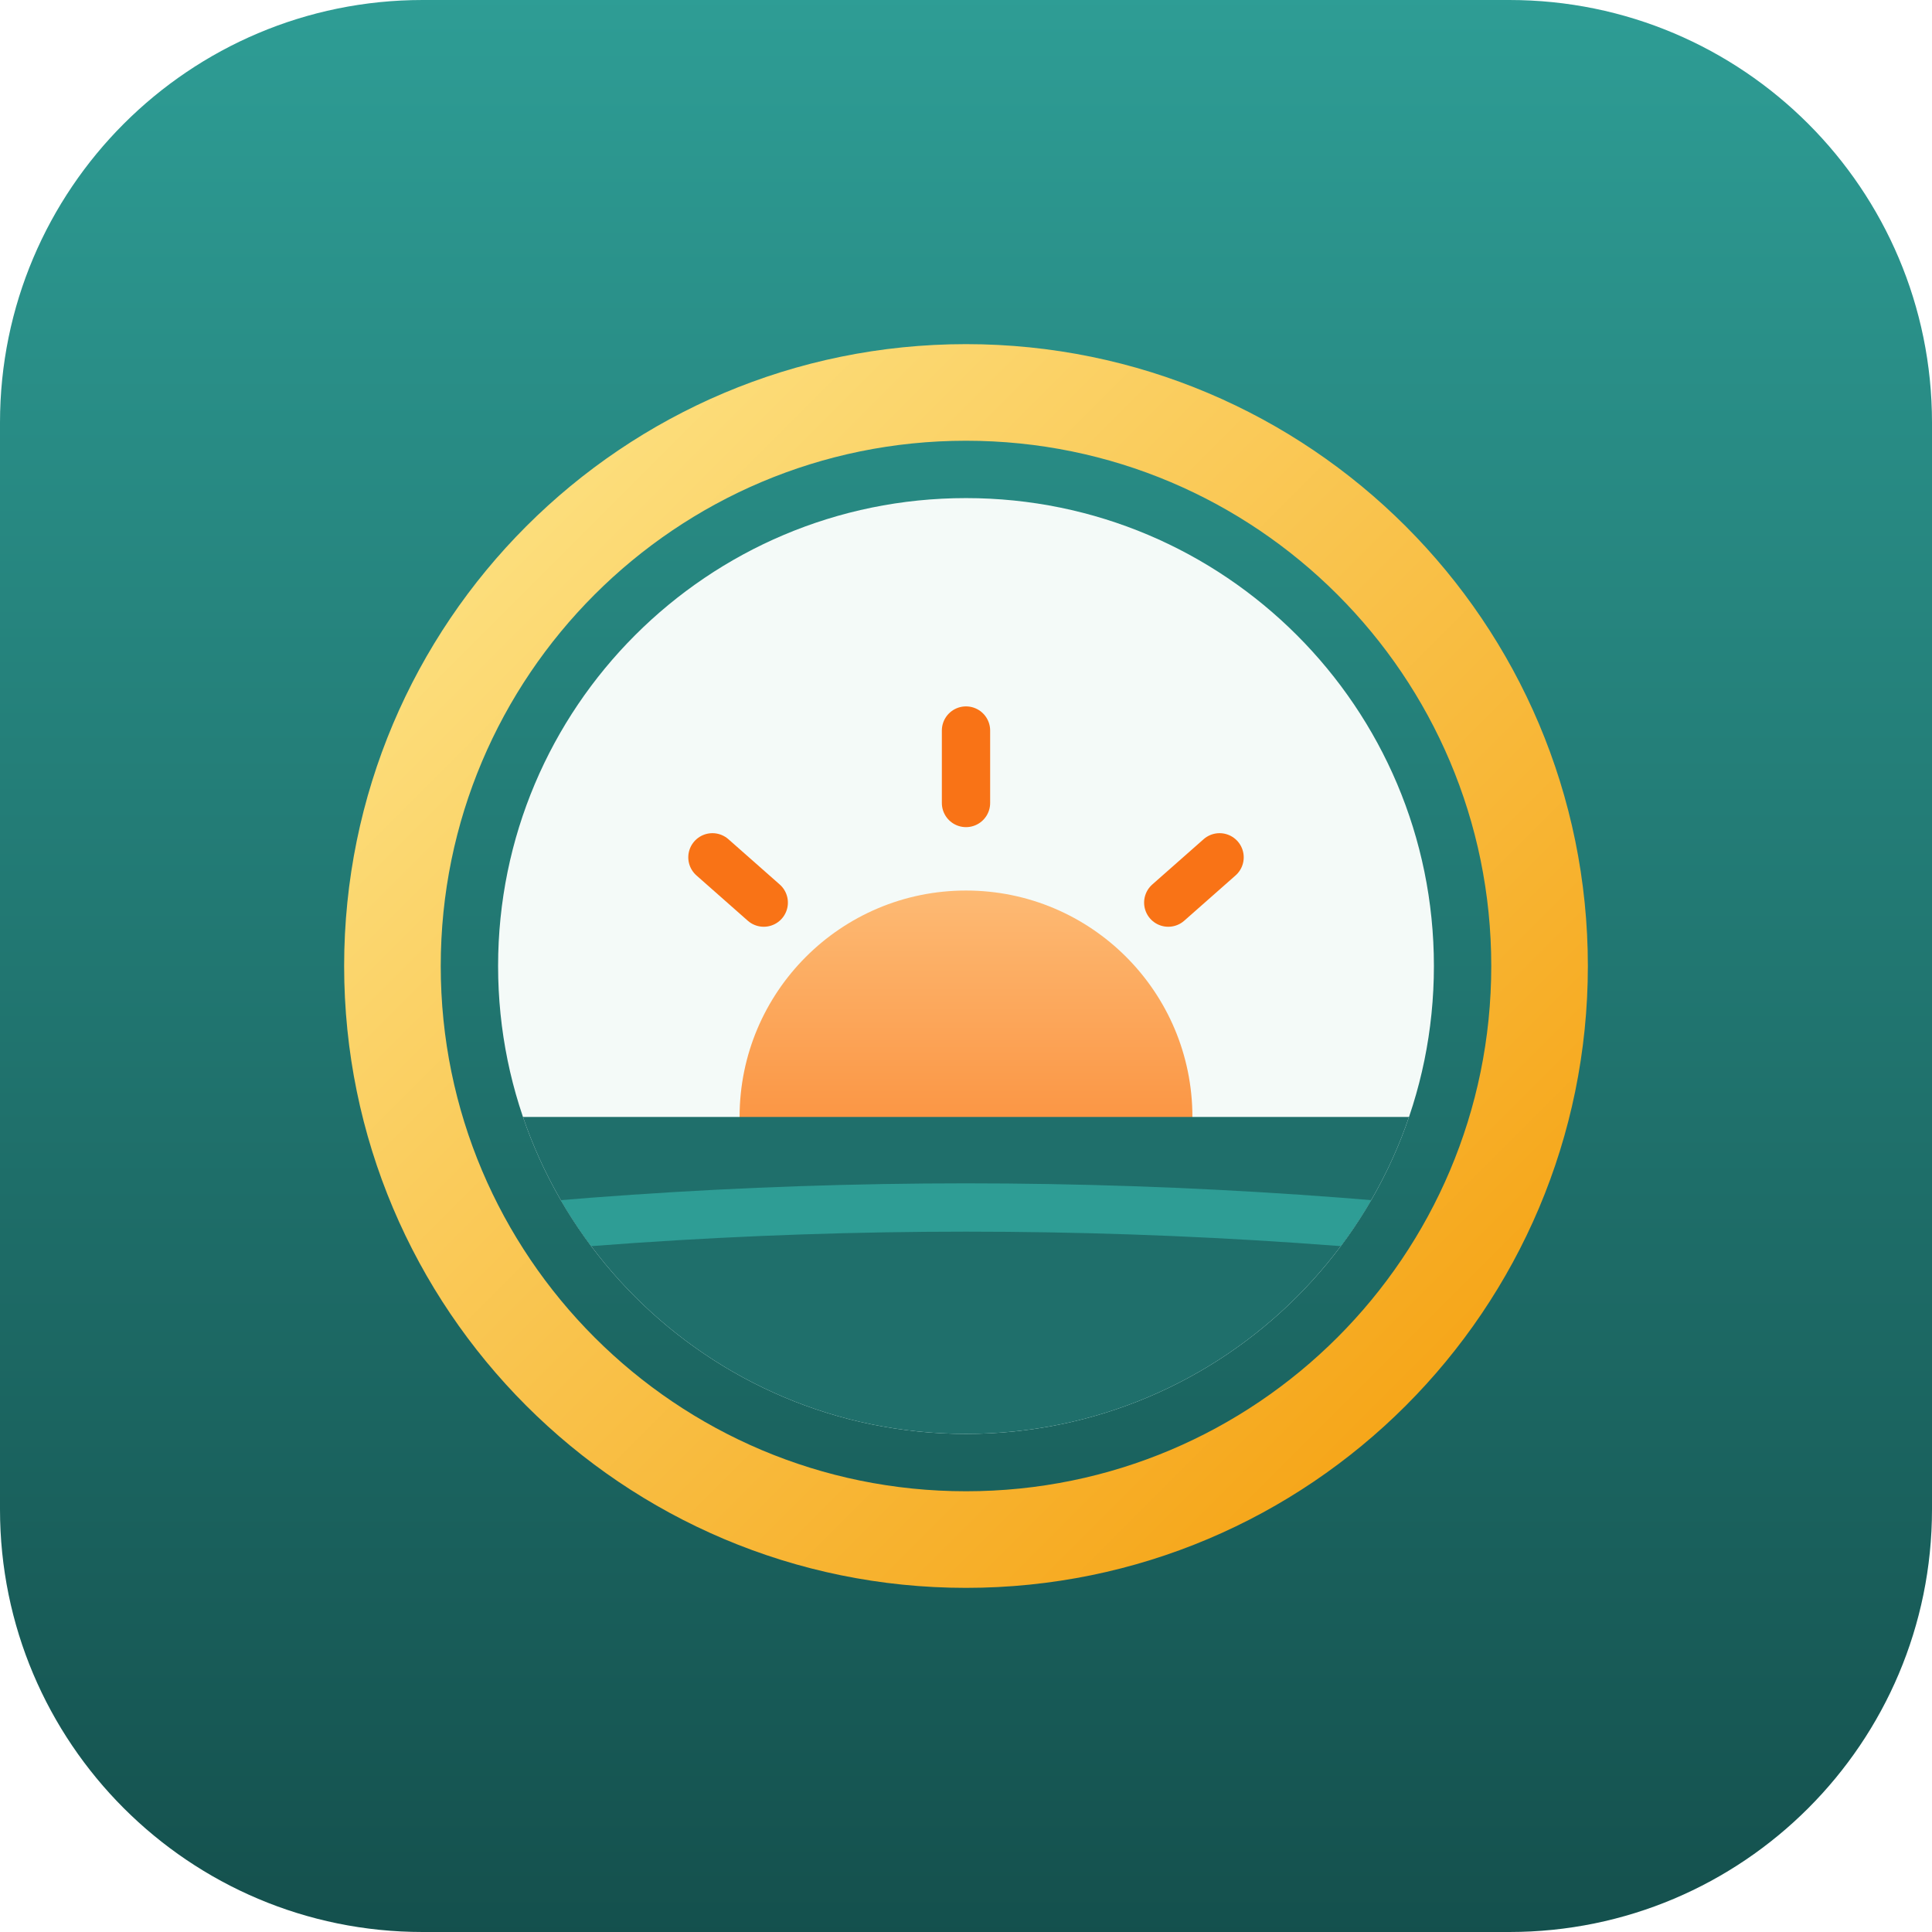
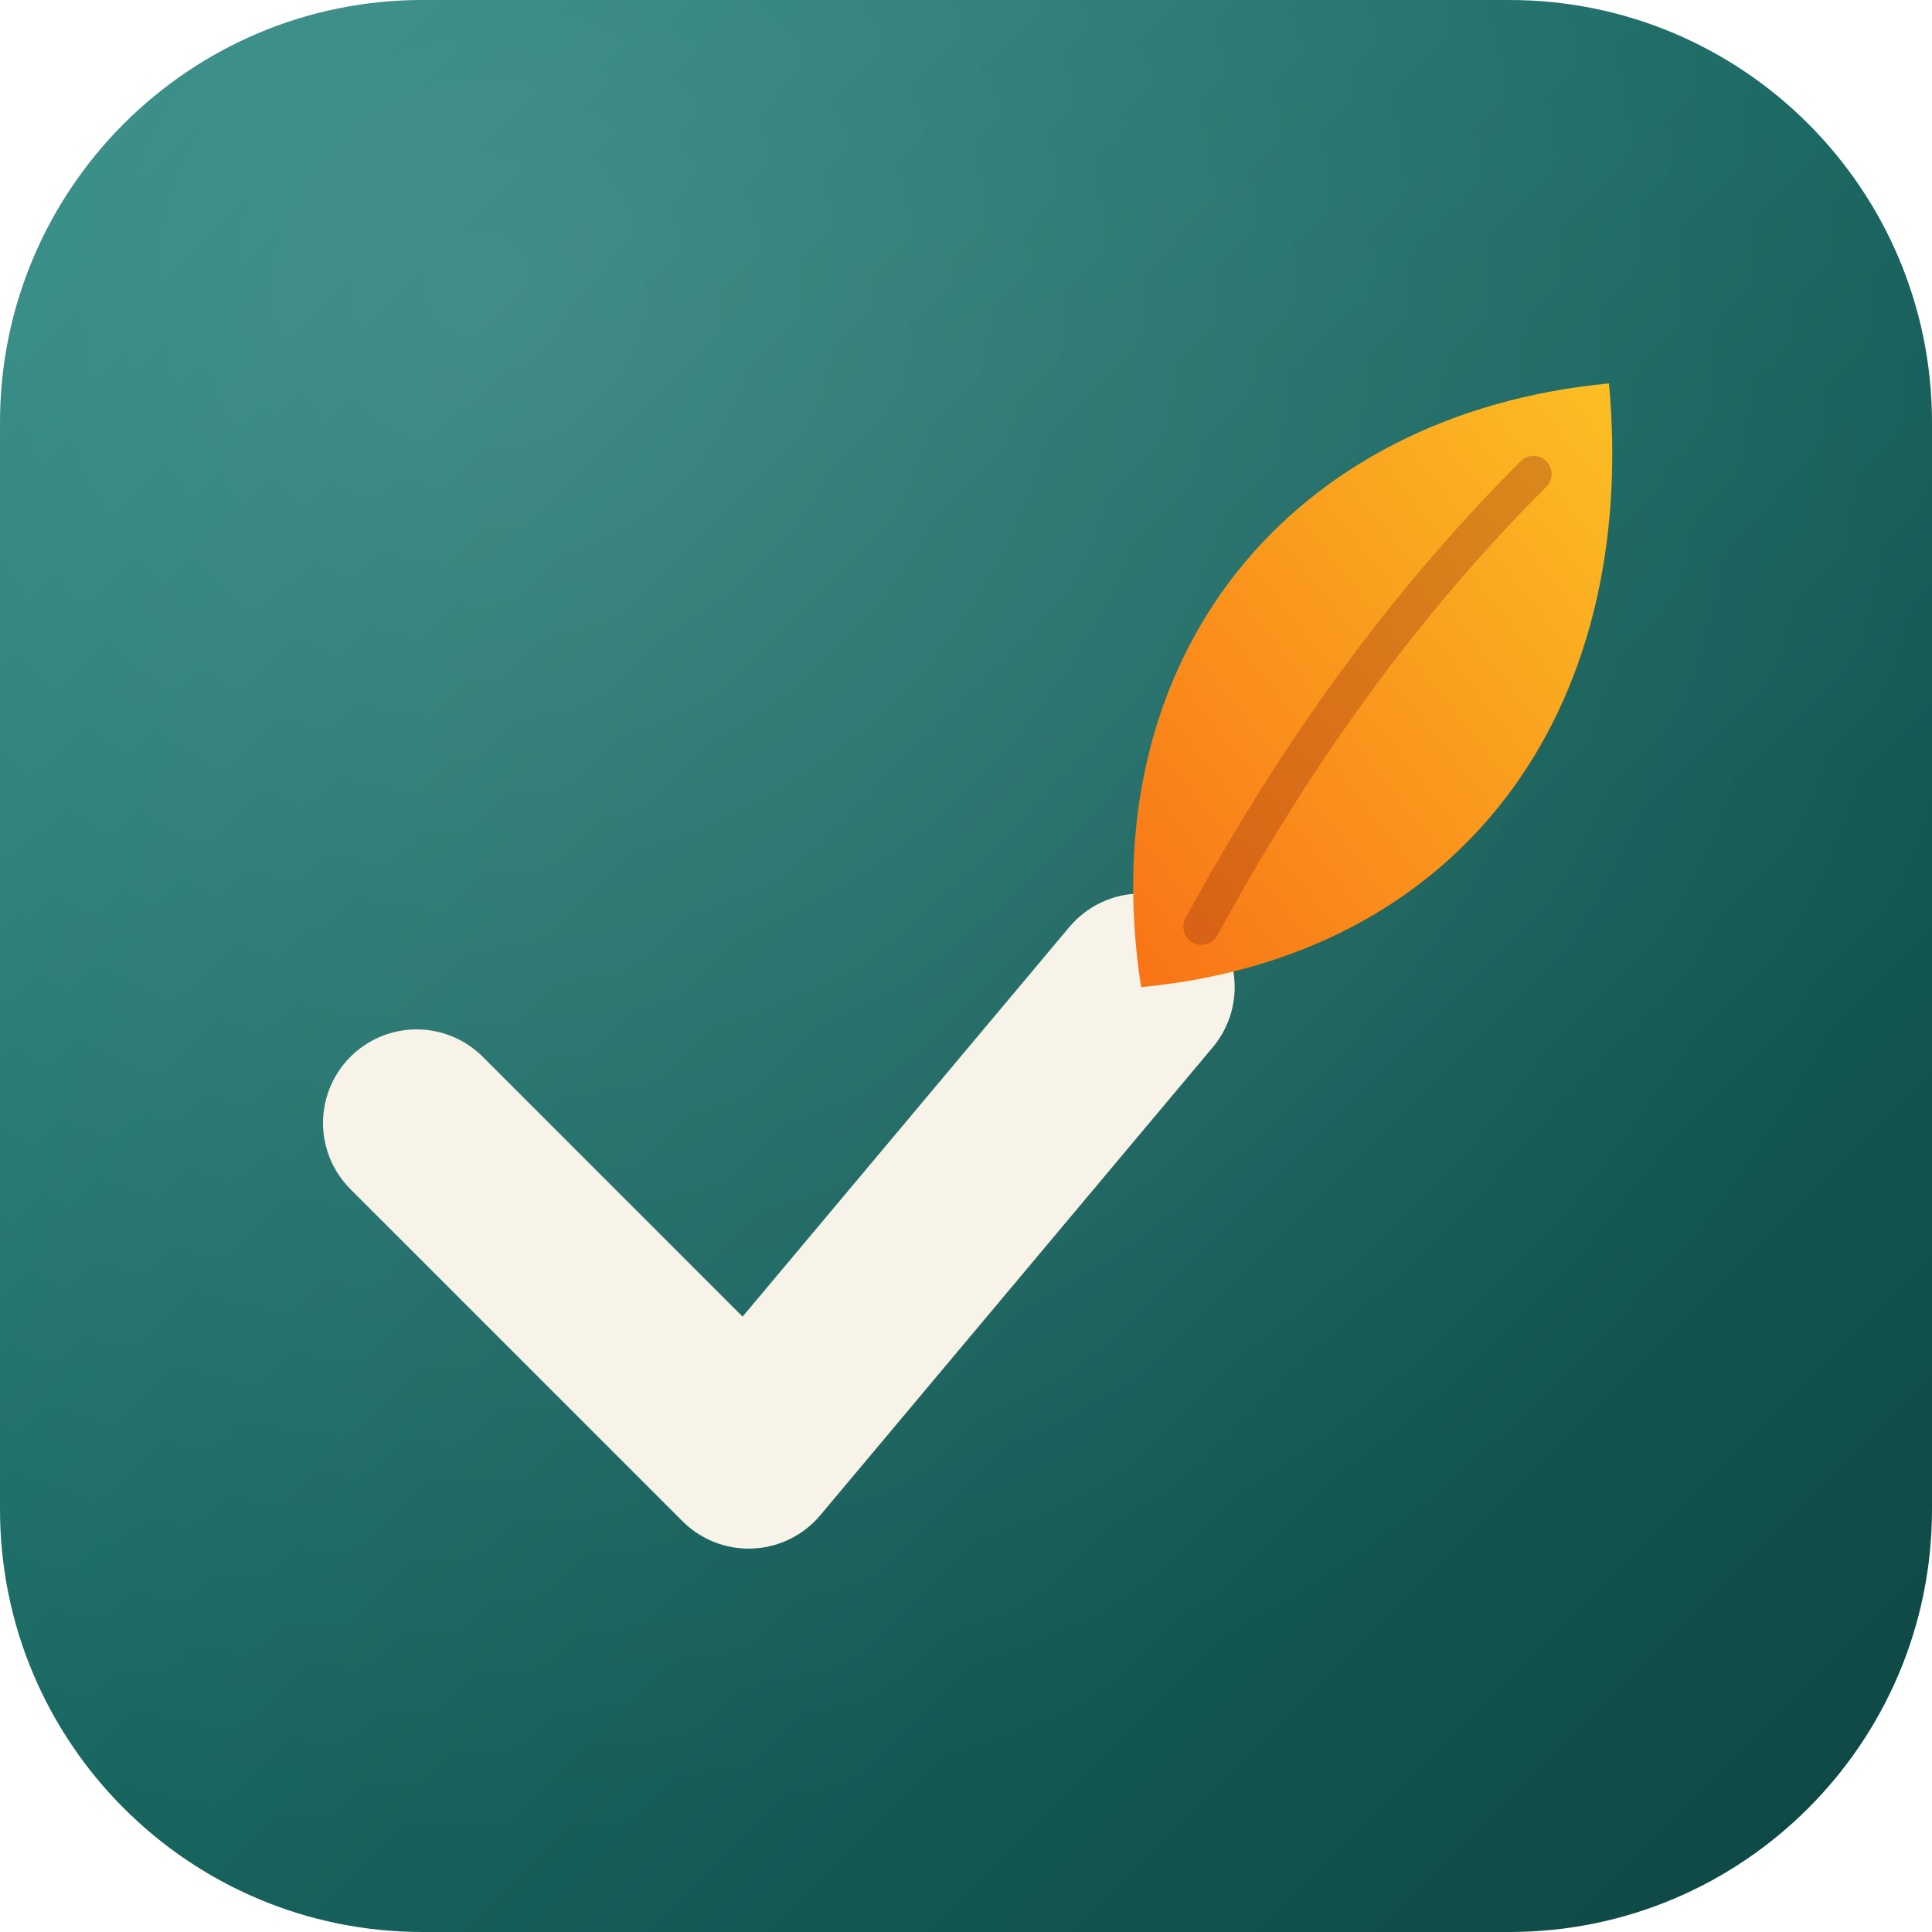
<svg xmlns="http://www.w3.org/2000/svg" width="1024" height="1024" viewBox="0 0 64 64">
  <defs>
-     <linearGradient id="bg" x1="0" y1="0" x2="0" y2="1">
-       <stop offset="0" stop-color="#2E9D95" />
-       <stop offset="1" stop-color="#14504D" />
+     <linearGradient id="bg" x1="0" y1="0" x2="1" y2="1">
+       <stop offset="0" stop-color="#22857D" />
+       <stop offset="1" stop-color="#0E4542" />
    </linearGradient>
-     <linearGradient id="gold" x1="0" y1="0" x2="1" y2="1">
-       <stop offset="0" stop-color="#FDE68A" />
-       <stop offset="1" stop-color="#F59E0B" />
+     <radialGradient id="hl" cx="0.25" cy="0.15" r="0.8">
+       <stop offset="0" stop-color="#FFFFFF" stop-opacity="0.16" />
+       <stop offset="1" stop-color="#FFFFFF" stop-opacity="0" />
+     </radialGradient>
+     <linearGradient id="leaf" x1="0" y1="1" x2="1" y2="0">
+       <stop offset="0" stop-color="#F97316" />
+       <stop offset="1" stop-color="#FBBF24" />
    </linearGradient>
-     <linearGradient id="sun" x1="0" y1="0" x2="0" y2="1">
-       <stop offset="0" stop-color="#FDBA74" />
-       <stop offset="1" stop-color="#F97316" />
-     </linearGradient>
-     <clipPath id="inner">
-       <circle cx="32" cy="32" r="15.5" />
-     </clipPath>
  </defs>
  <rect width="64" height="64" rx="14" fill="url(#bg)" />
-   <circle cx="32" cy="32" r="19" fill="none" stroke="url(#gold)" stroke-width="3.2" />
-   <g clip-path="url(#inner)">
-     <rect x="10" y="10" width="44" height="44" fill="#F4FAF8" />
-     <circle cx="32" cy="37" r="7.5" fill="url(#sun)" />
-     <rect x="10" y="37" width="44" height="20" fill="#1F6F6B" />
-     <path d="M10 41.5 Q32 38.5 54 41.5" stroke="#2E9D95" stroke-width="1.6" fill="none" />
-   </g>
-   <g stroke="#F97316" stroke-width="1.6" stroke-linecap="round">
-     <path d="M32 24.2v2.4M23.6 28.4l1.7 1.5M40.4 28.4l-1.7 1.5" />
+   <rect width="64" height="64" rx="14" fill="url(#hl)" />
+   <g transform="translate(32 32) scale(1.0) translate(-32 -32) translate(-1.7 2.2)">
+     <path d="M15.5 35 L26.5 46 L39.5 30.5" fill="none" stroke="#F7F3E8" stroke-width="6.2" stroke-linecap="round" stroke-linejoin="round" />
+     <path d="M39.5 30.5 C37.8 19.5 44.5 11.5 55 10.5 C56 21.5 50 29.5 39.5 30.5 Z" fill="url(#leaf)" />
+     <path d="M41.5 28.5 C44.5 23 48 18 52.5 13.5" stroke="#9A3412" stroke-opacity="0.35" stroke-width="1.2" stroke-linecap="round" fill="none" />
  </g>
</svg>
